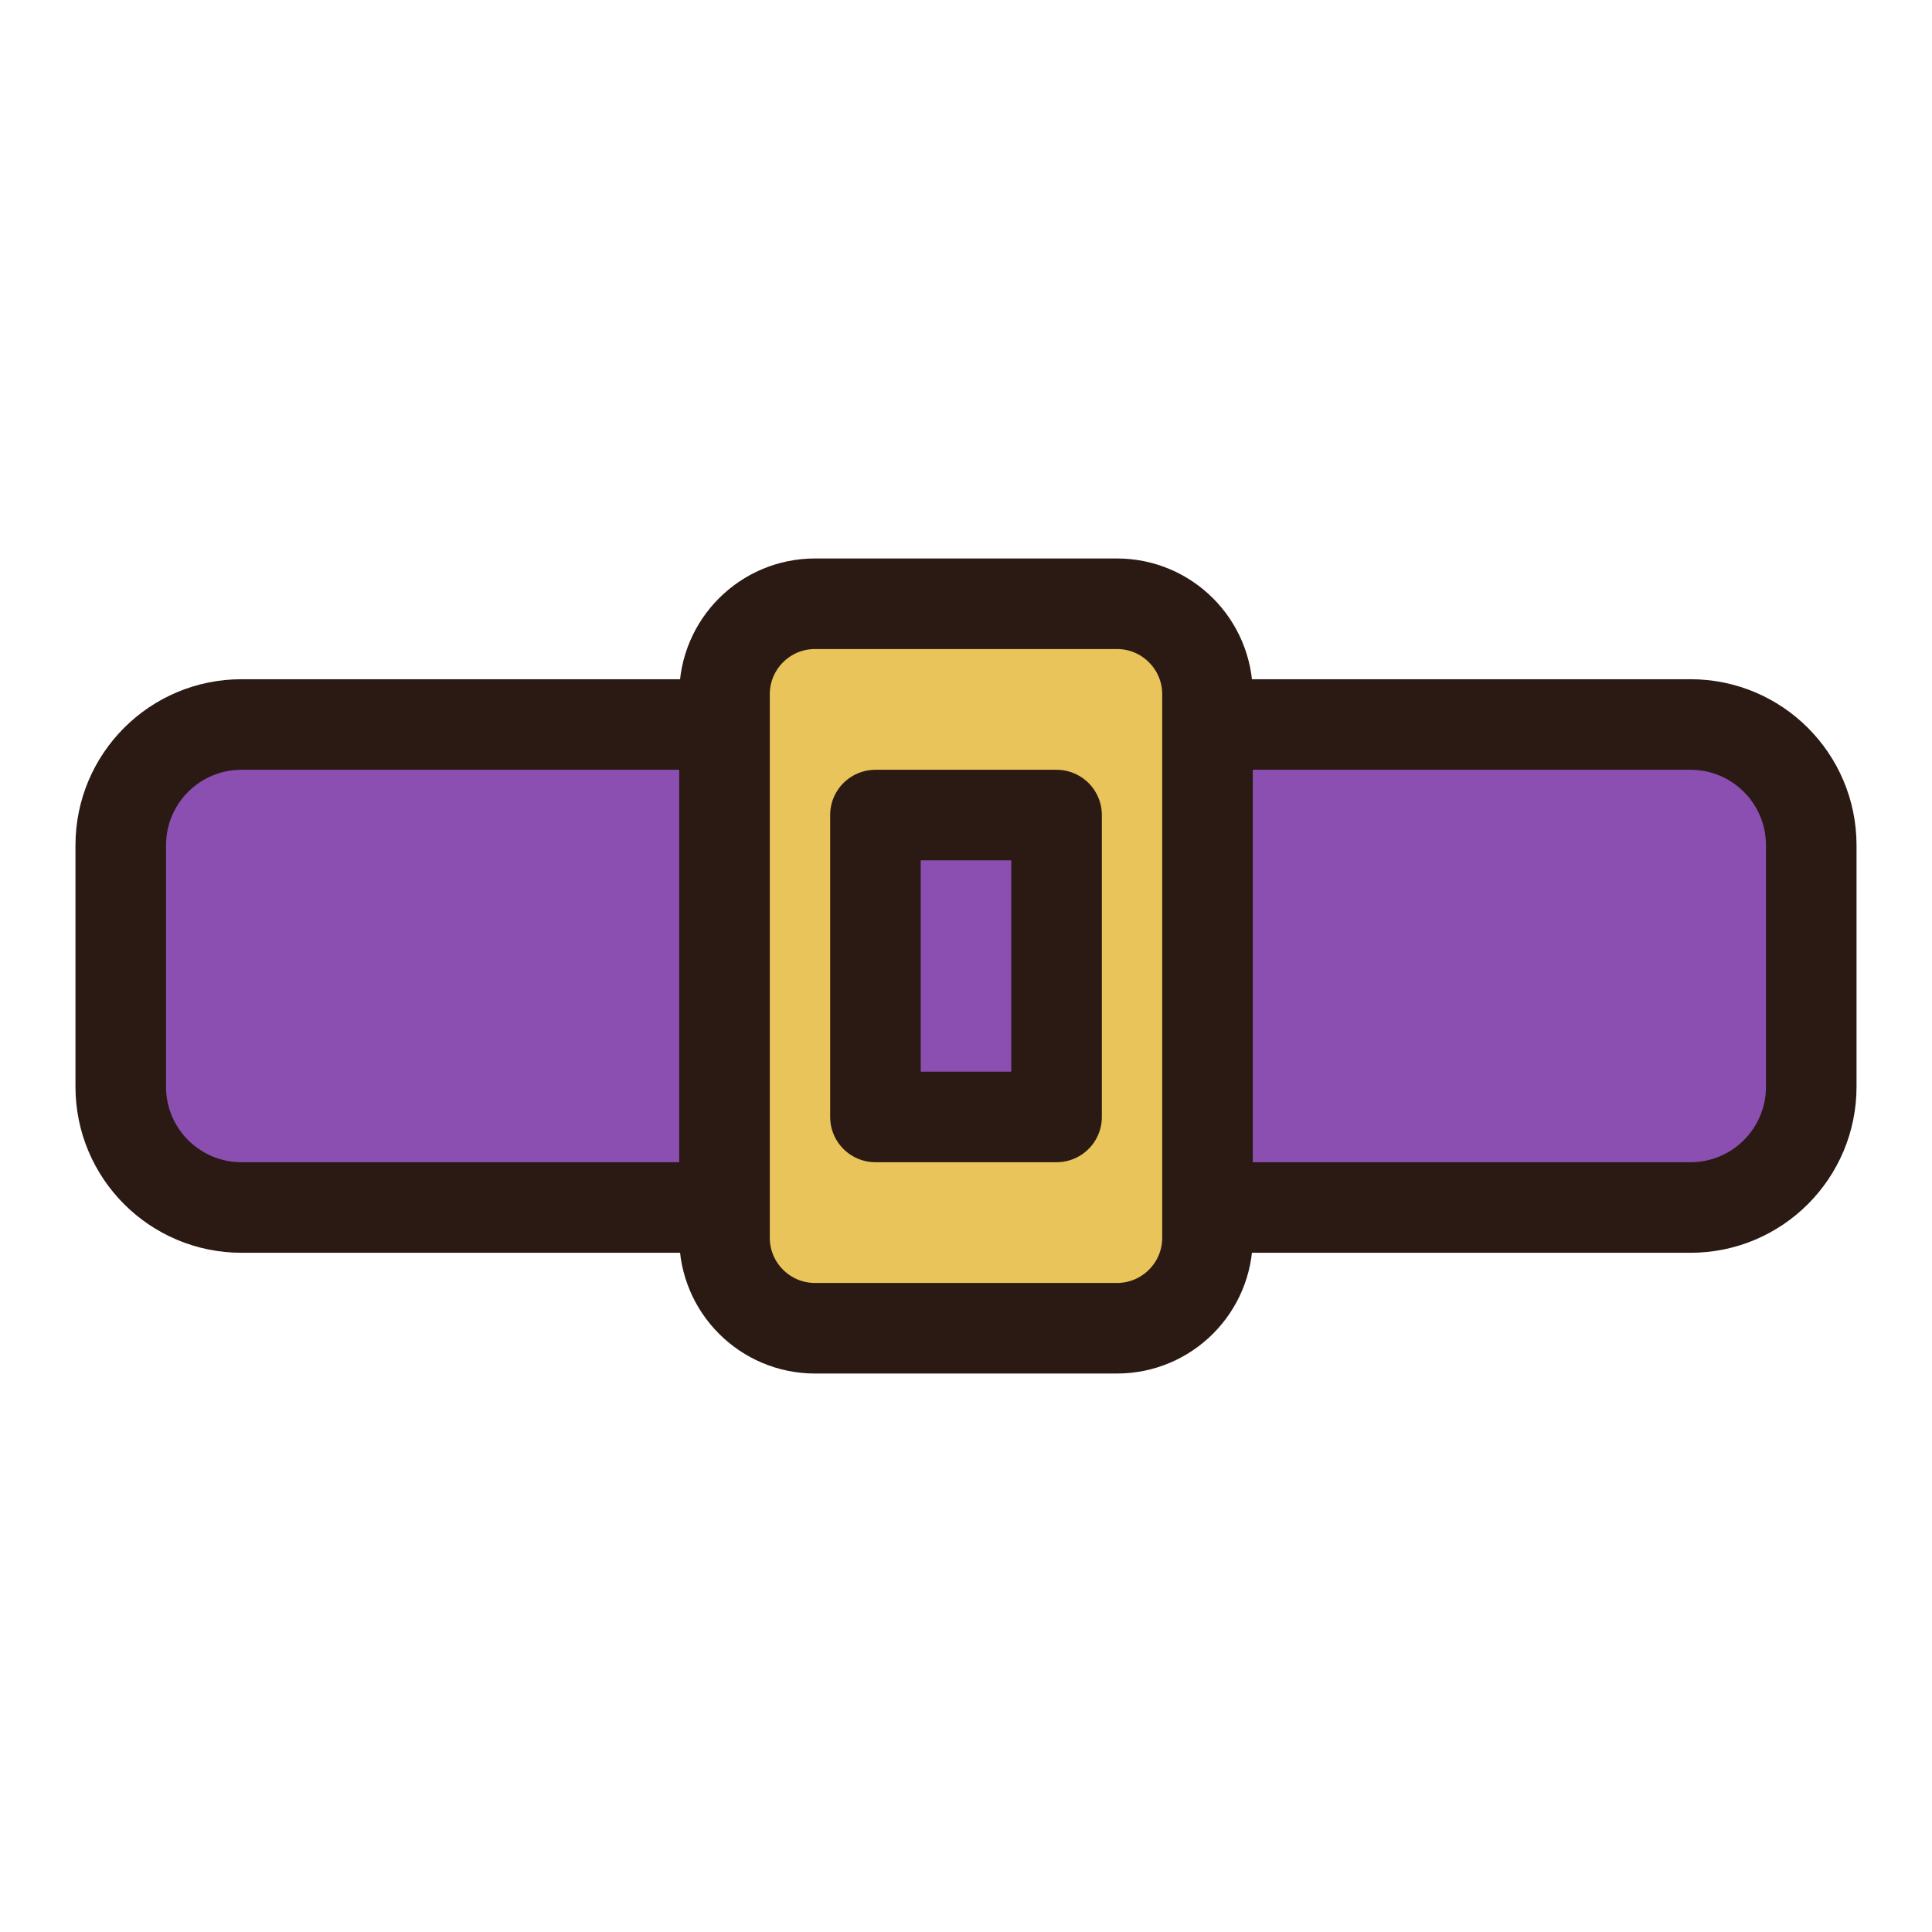
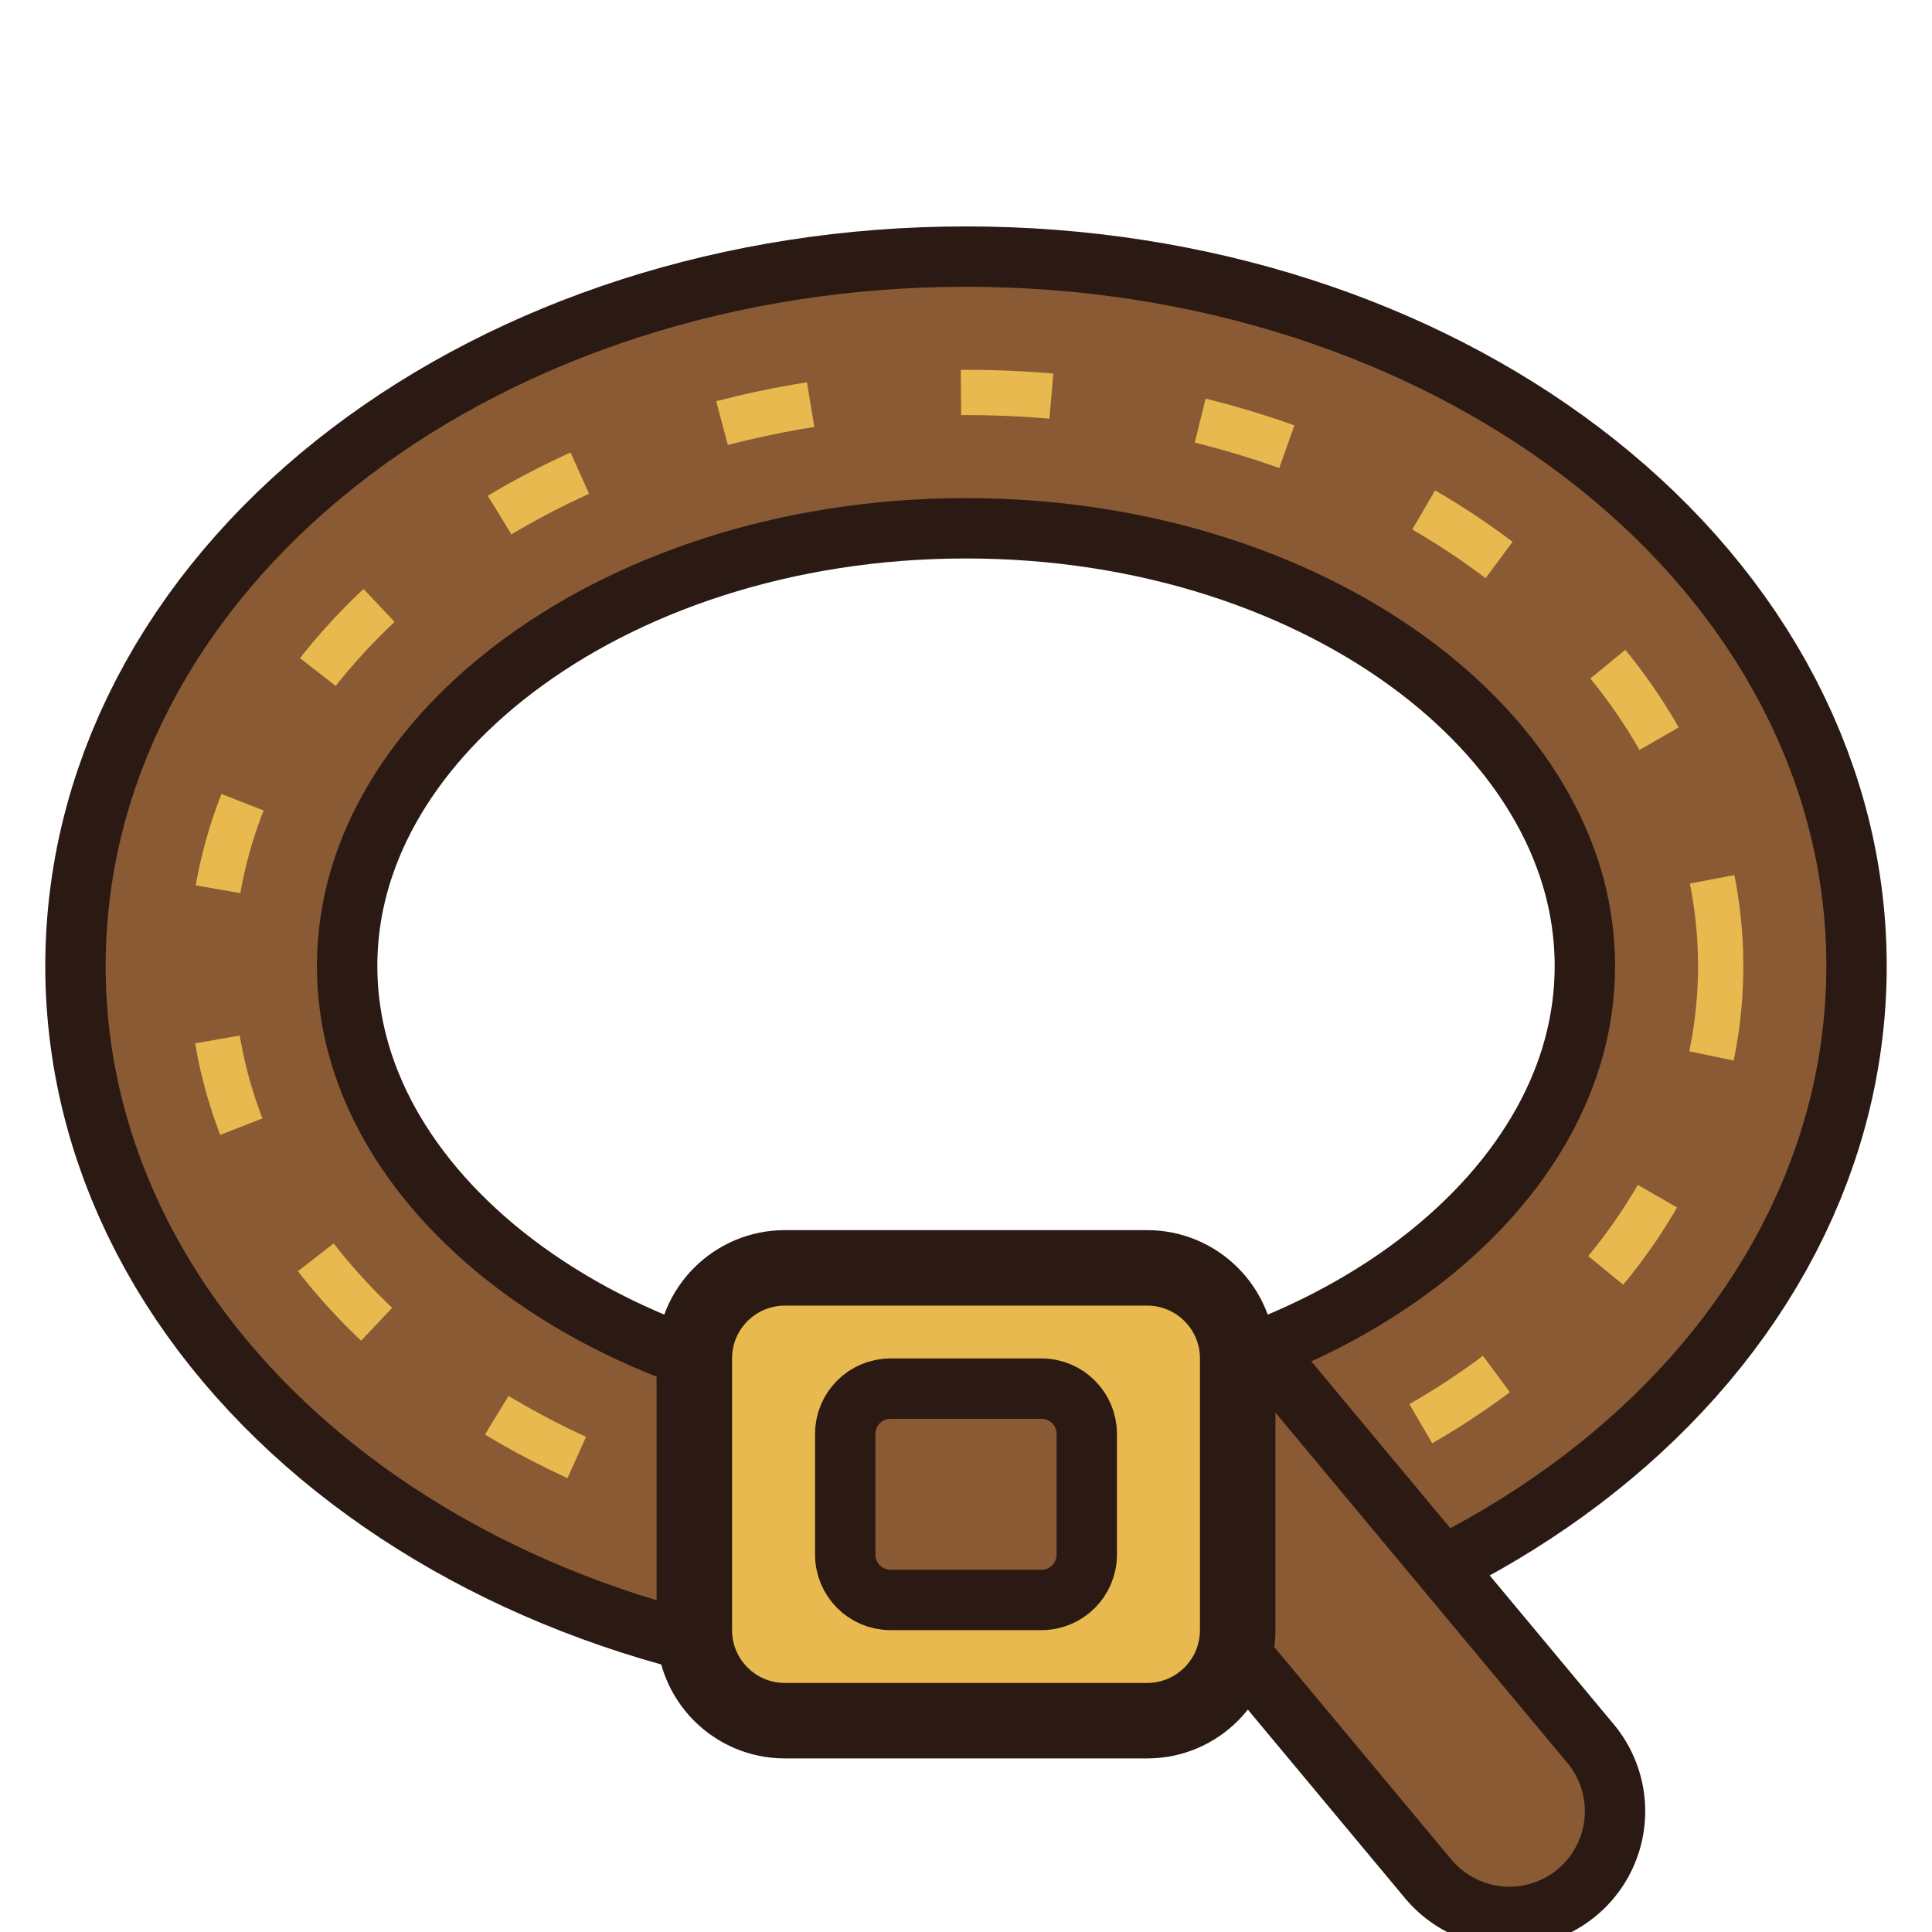
<svg xmlns="http://www.w3.org/2000/svg" width="64" height="64" viewBox="0 0 64 64">
-   <g stroke="#2b1a14" stroke-width="3" stroke-linejoin="round">
-     <rect x="4" y="24" width="56" height="16" rx="4" fill="#8a4fb0" />
-     <rect x="24" y="20" width="16" height="24" rx="3" fill="#e8c45a" />
-     <rect x="29" y="27" width="6" height="10" fill="#8a4fb0" />
-   </g>
+   <ellipse cx="32" cy="32" rx="25" ry="19" fill="none" stroke="#2b1a14" stroke-width="11" />
+   <ellipse cx="32" cy="32" rx="25" ry="19" fill="none" stroke="#8a5a34" stroke-width="7" />
+   <ellipse cx="32" cy="32" rx="25" ry="19" fill="none" stroke="#e7b94e" stroke-width="1.5" stroke-dasharray="3 5" />
+   <path d="M40 48l10 12" stroke="#2b1a14" stroke-width="9" stroke-linecap="round" />
+   <path d="M40 48l10 12" stroke="#8a5a34" stroke-width="5" stroke-linecap="round" />
+   <rect x="23" y="42" width="18" height="15" rx="3" fill="#e7b94e" stroke="#2b1a14" stroke-width="2.5" />
+   <rect x="28" y="46" width="8" height="7" rx="1.5" fill="#8a5a34" stroke="#2b1a14" stroke-width="2" />
</svg>
